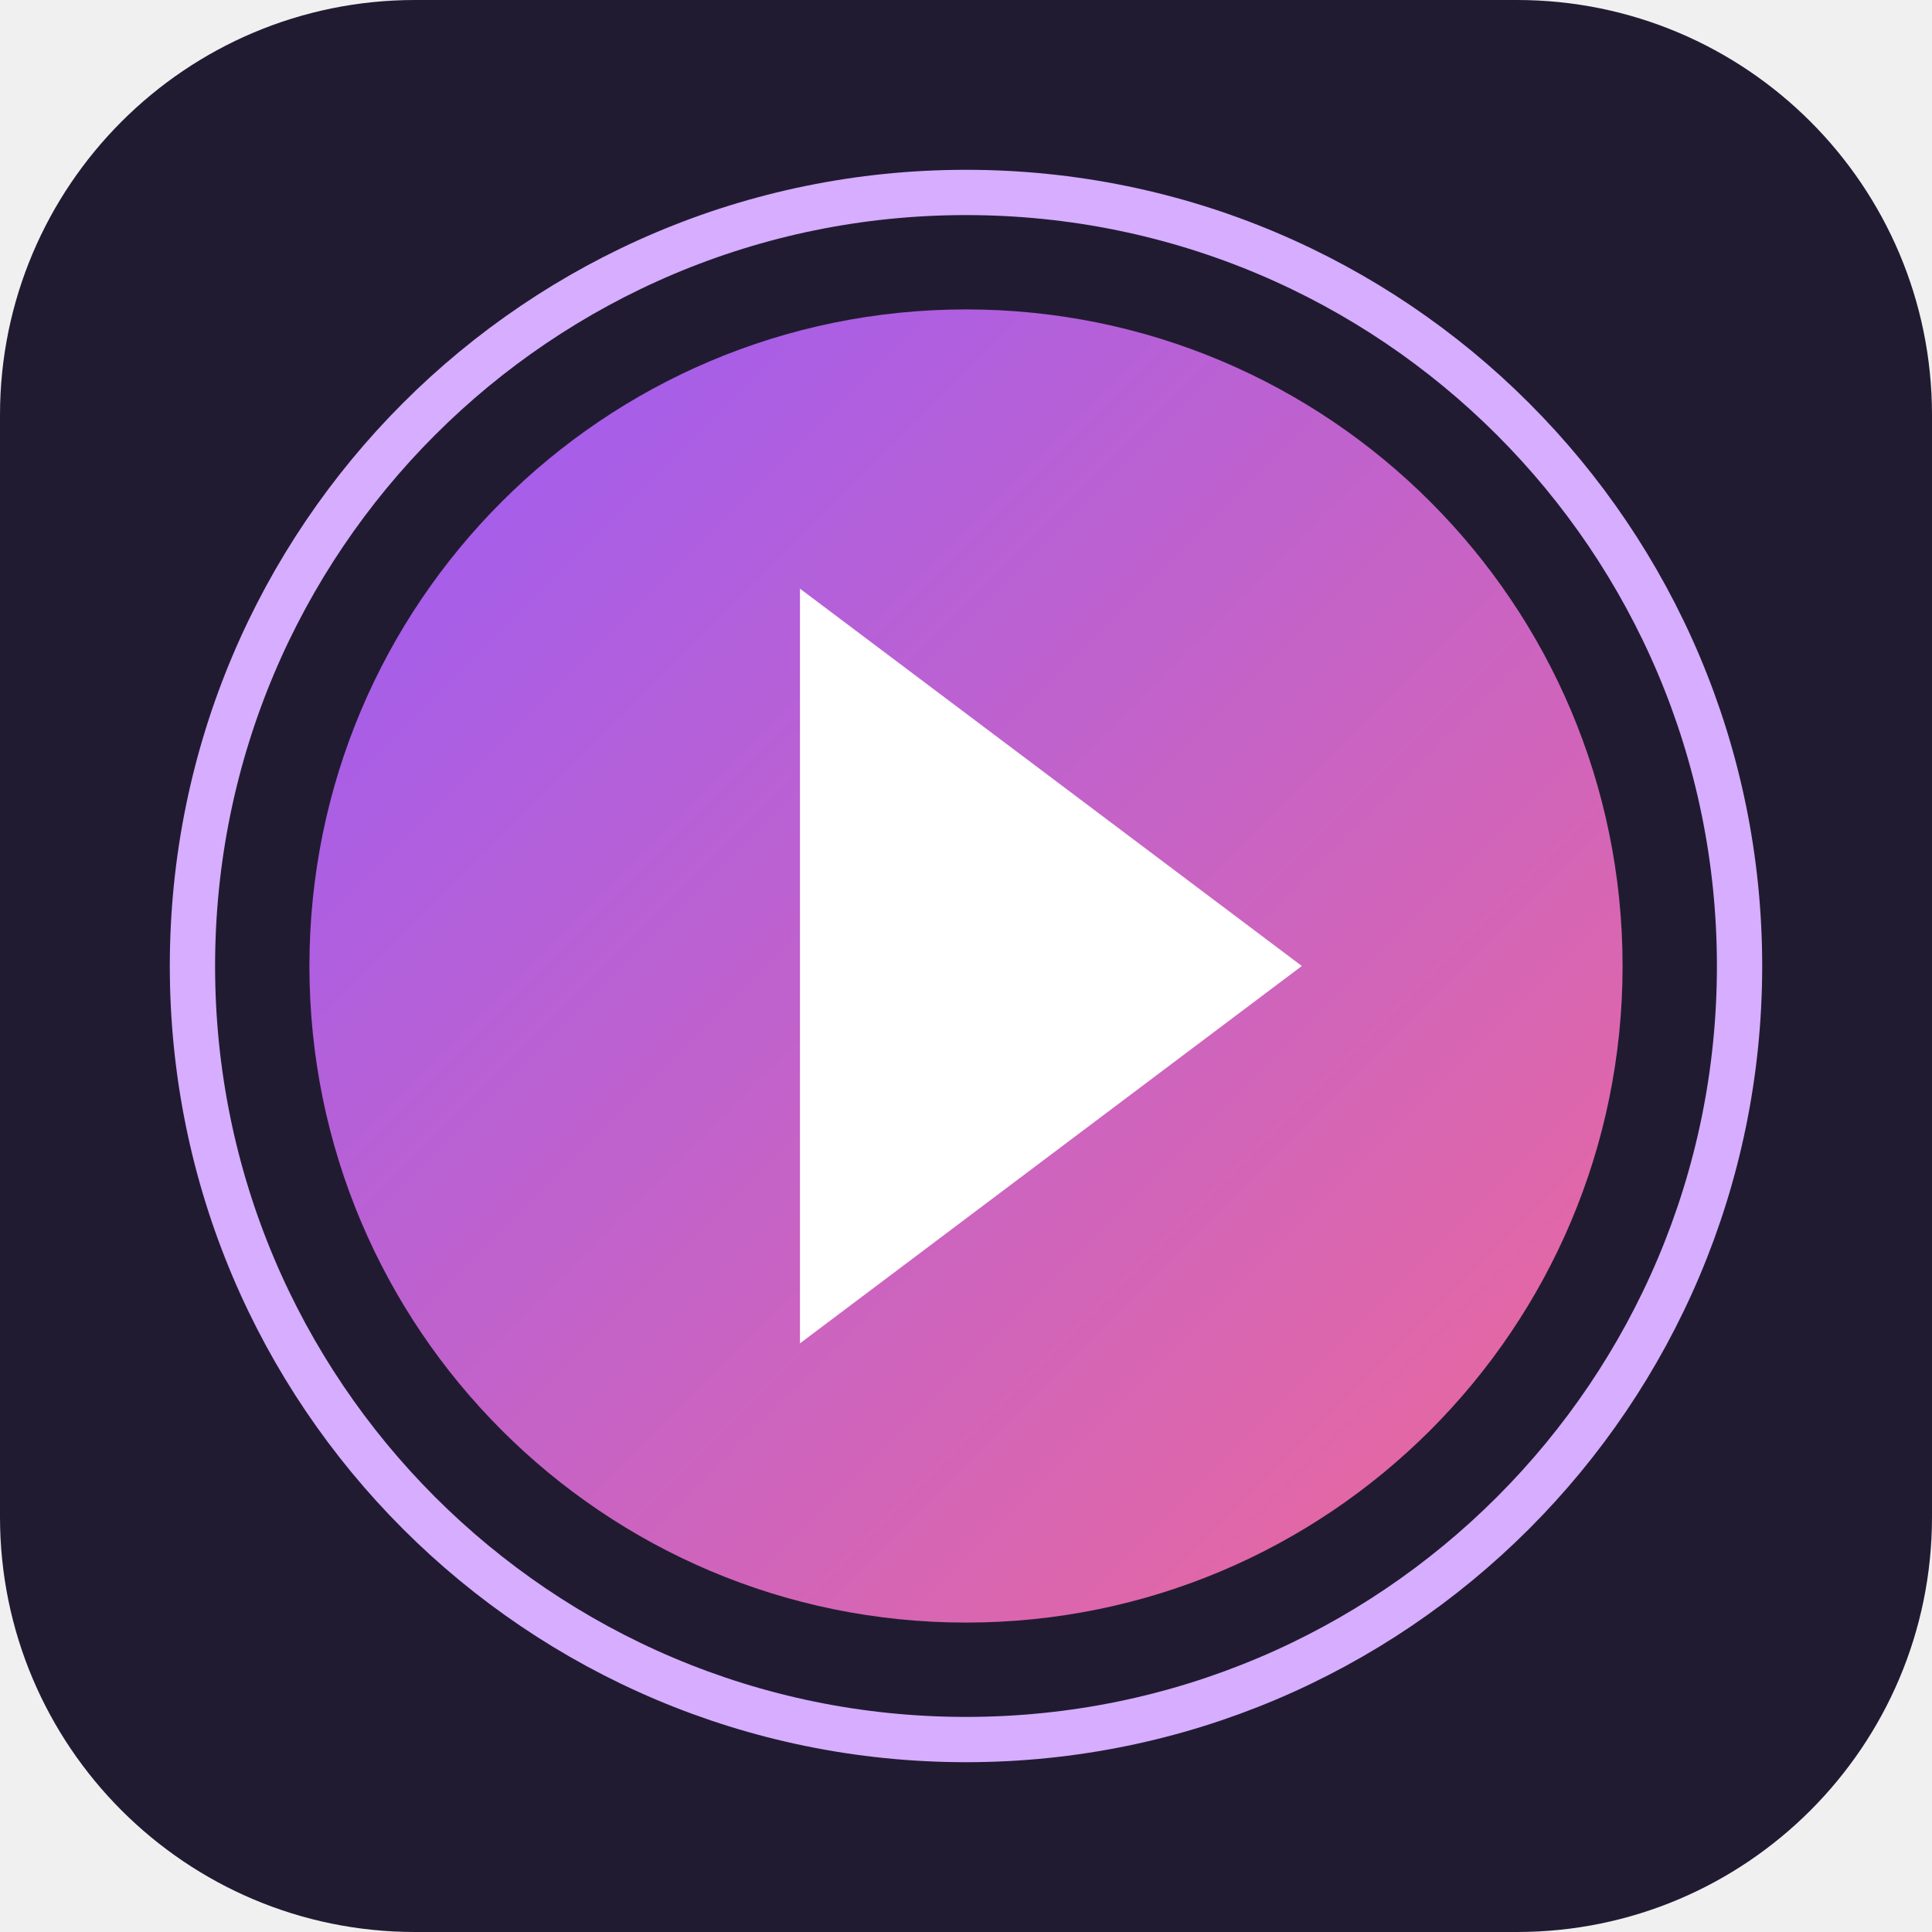
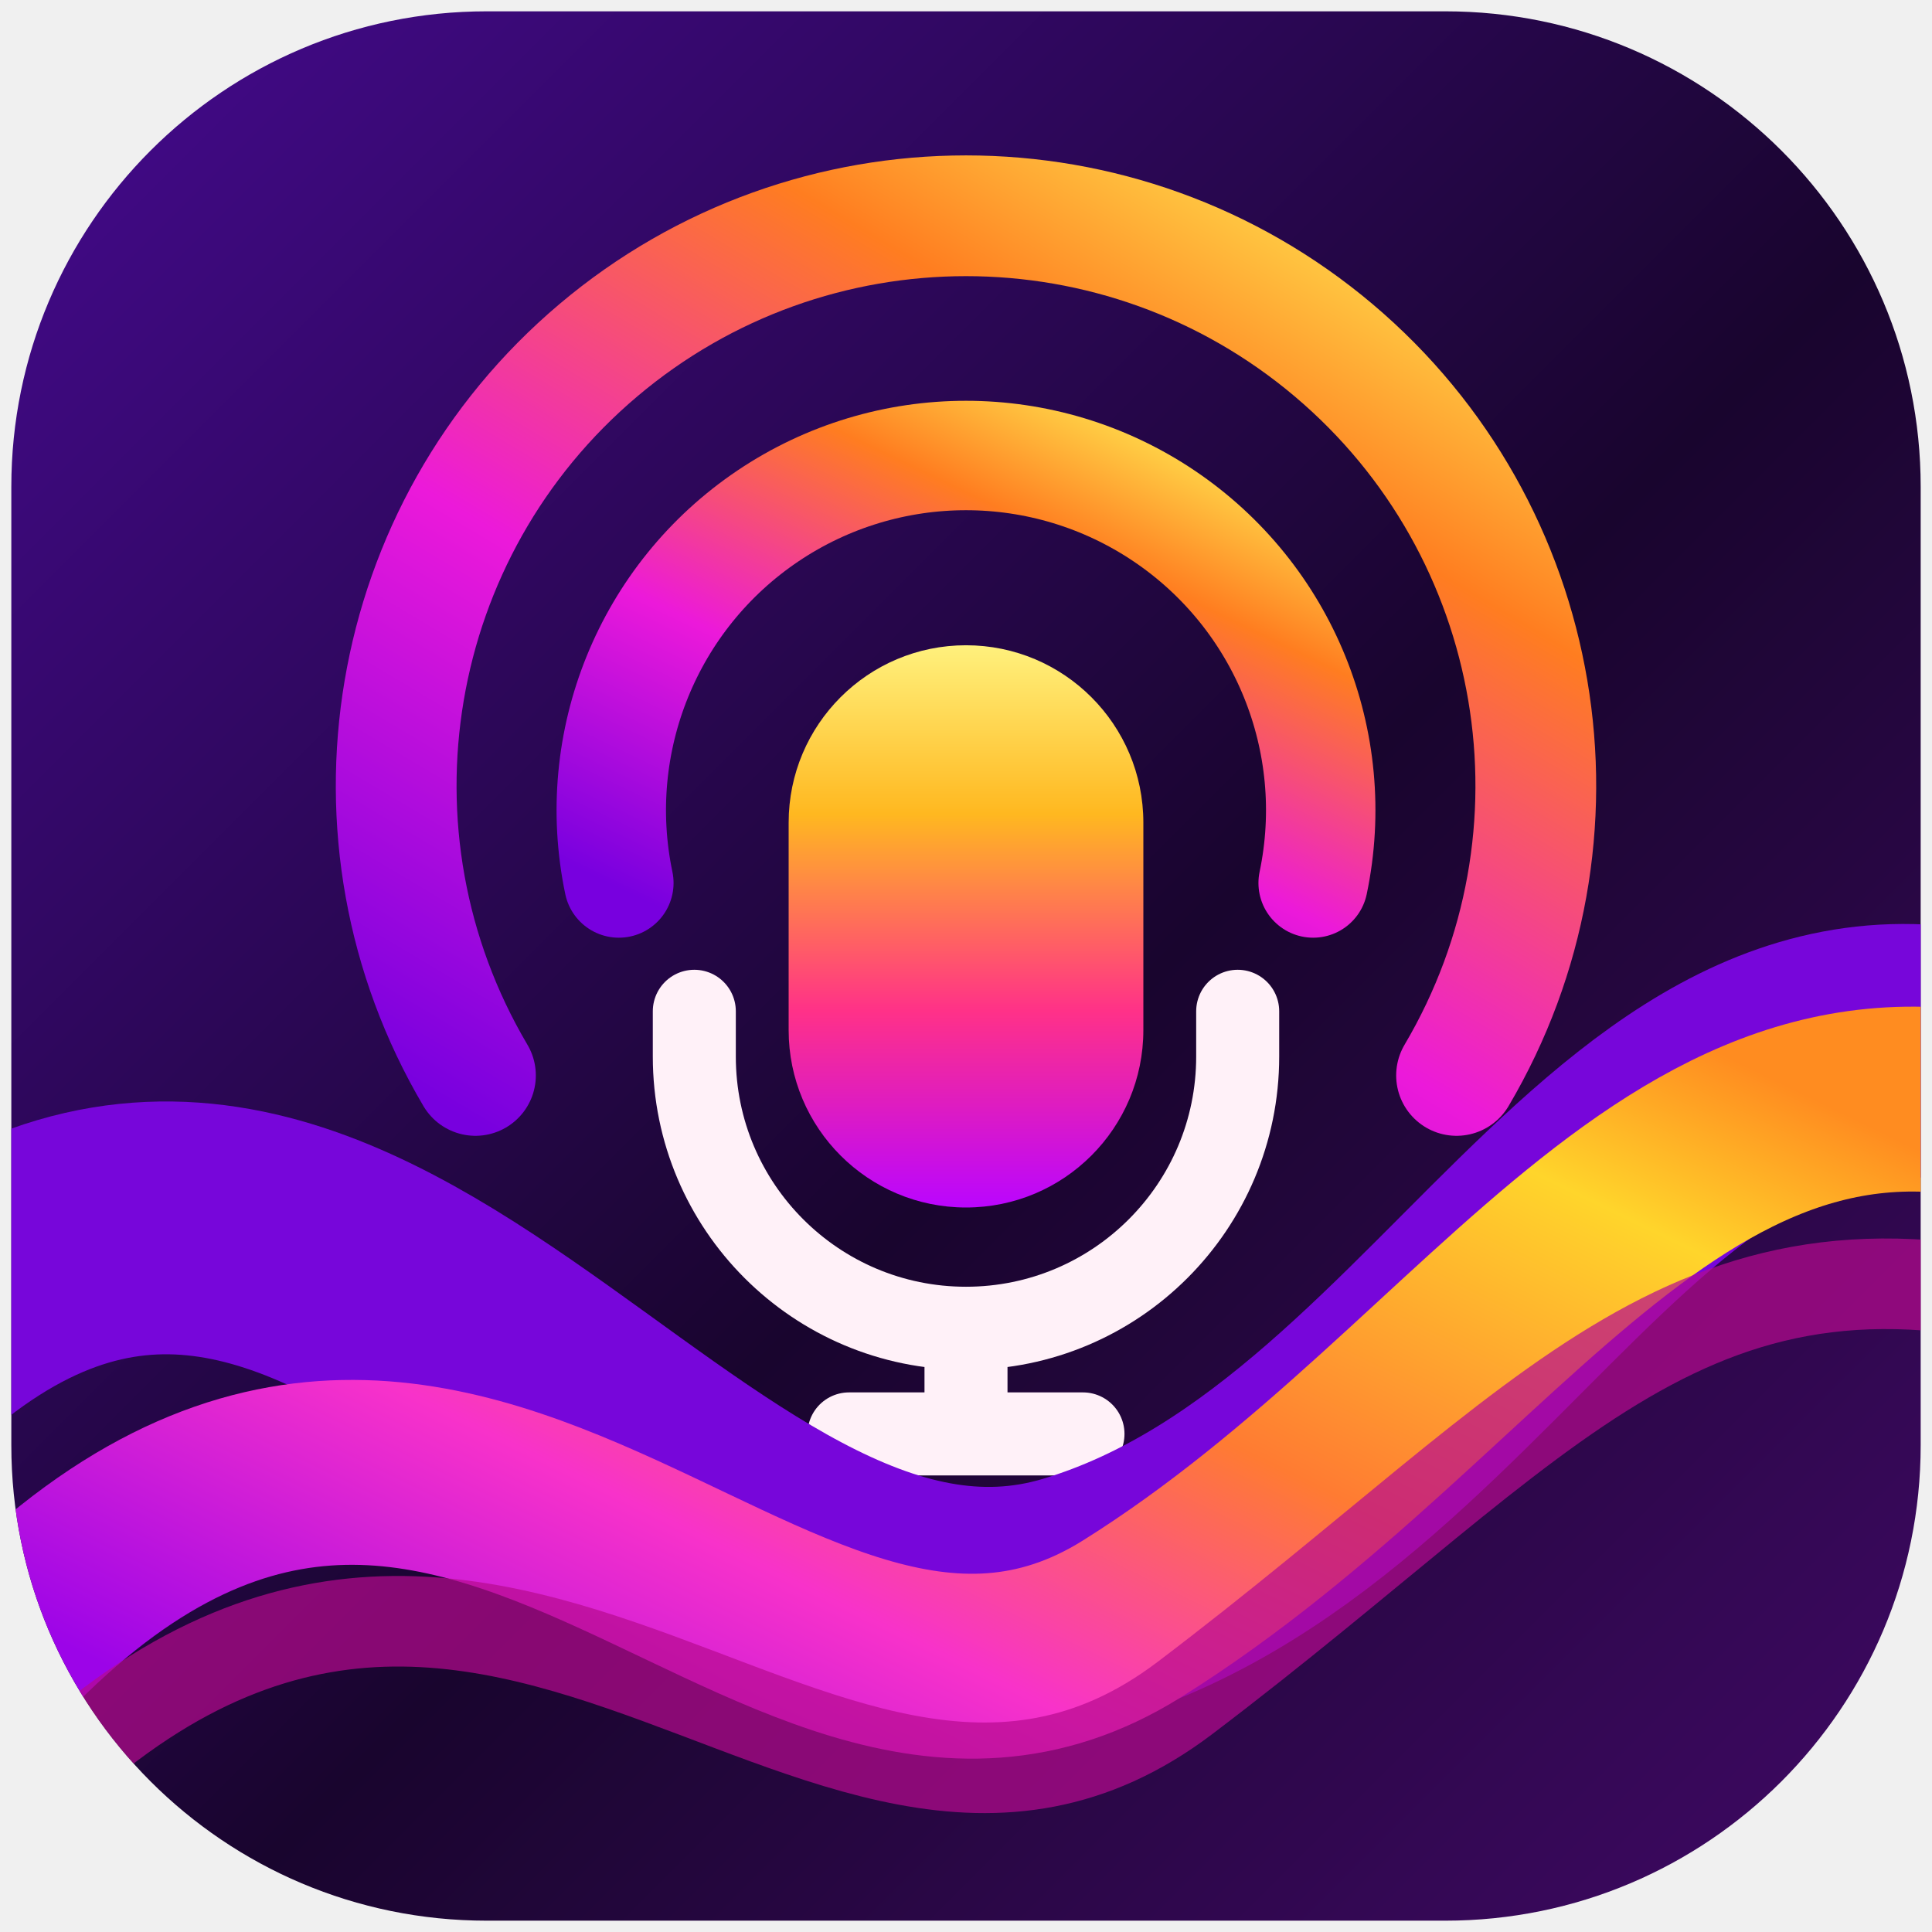
<svg xmlns="http://www.w3.org/2000/svg" viewBox="0 0 512 512">
  <defs>
-     <linearGradient id="g" x2="1" y2="1">
-       <stop stop-color="#9b5cf6" />
-       <stop offset="1" stop-color="#ee6999" />
+     <linearGradient id="bg" x1="0" y1="0" x2="1" y2="1">
+       <stop stop-color="#460a91" />
+       <stop offset=".55" stop-color="#19052e" />
+       <stop offset="1" stop-color="#410967" />
    </linearGradient>
+     <linearGradient id="ring" x1="0" y1="1" x2=".8" y2="0">
+       <stop stop-color="#7800df" />
+       <stop offset=".43" stop-color="#ec19da" />
+       <stop offset=".8" stop-color="#ff7d20" />
+       <stop offset="1" stop-color="#ffd146" />
+     </linearGradient>
+     <linearGradient id="mic" x1="0" y1="0" x2="0" y2="1">
+       <stop stop-color="#fff17d" />
+       <stop offset=".3" stop-color="#ffb820" />
+       <stop offset=".65" stop-color="#ff3188" />
+       <stop offset="1" stop-color="#ba05ff" />
+     </linearGradient>
+     <linearGradient id="wave" x1="0" y1=".8" x2="1" y2=".2">
+       <stop stop-color="#9c04e8" />
+       <stop offset=".3" stop-color="#f832ca" />
+       <stop offset=".55" stop-color="#ff7b32" />
+       <stop offset=".85" stop-color="#ffd52b" />
+       <stop offset="1" stop-color="#ff8c20" />
+     </linearGradient>
+     <clipPath id="c">
+       <rect x="3" y="3" width="506" height="506" rx="126" />
+     </clipPath>
  </defs>
-   <rect width="512" height="512" rx="110" fill="#211b32" />
-   <circle cx="256" cy="256" r="174" fill="url(#g)" />
-   <path d="M212 156L345 256 212 356Z" fill="white" />
-   <circle cx="256" cy="256" r="205" fill="none" stroke="#d6adff" stroke-width="12" />
+   <g clip-path="url(#c)">
+     <rect width="512" height="512" fill="url(#bg)" />
+     <path d="M126 285 A151 151 0 1 1 386 285" fill="none" stroke="url(#ring)" stroke-width="32" stroke-linecap="round" />
+     <path d="M164 234 A94 94 0 1 1 348 234" fill="none" stroke="url(#ring)" stroke-width="29" stroke-linecap="round" />
+     <rect x="209" y="171" width="94" height="149" rx="47" fill="url(#mic)" />
+     <path d="M184 268v12a72 72 0 0 0 144 0v-12M256 352v28m-31 0h62" fill="none" stroke="#fff1f8" stroke-width="22" stroke-linecap="round" stroke-linejoin="round" />
+     <path d="M-30 359C92 246 176 457 286 424S438 235 550 290" fill="none" stroke="#7706da" stroke-width="67" />
+     <path d="M-15 454C116 295 201 491 300 429S447 260 550 300" fill="none" stroke="url(#wave)" stroke-width="49" />
+     <path d="M-10 495C123 337 215 525 314 450S448 319 550 348" fill="none" stroke="#b70a8e" stroke-width="24" opacity=".7" />
+   </g>
</svg>
